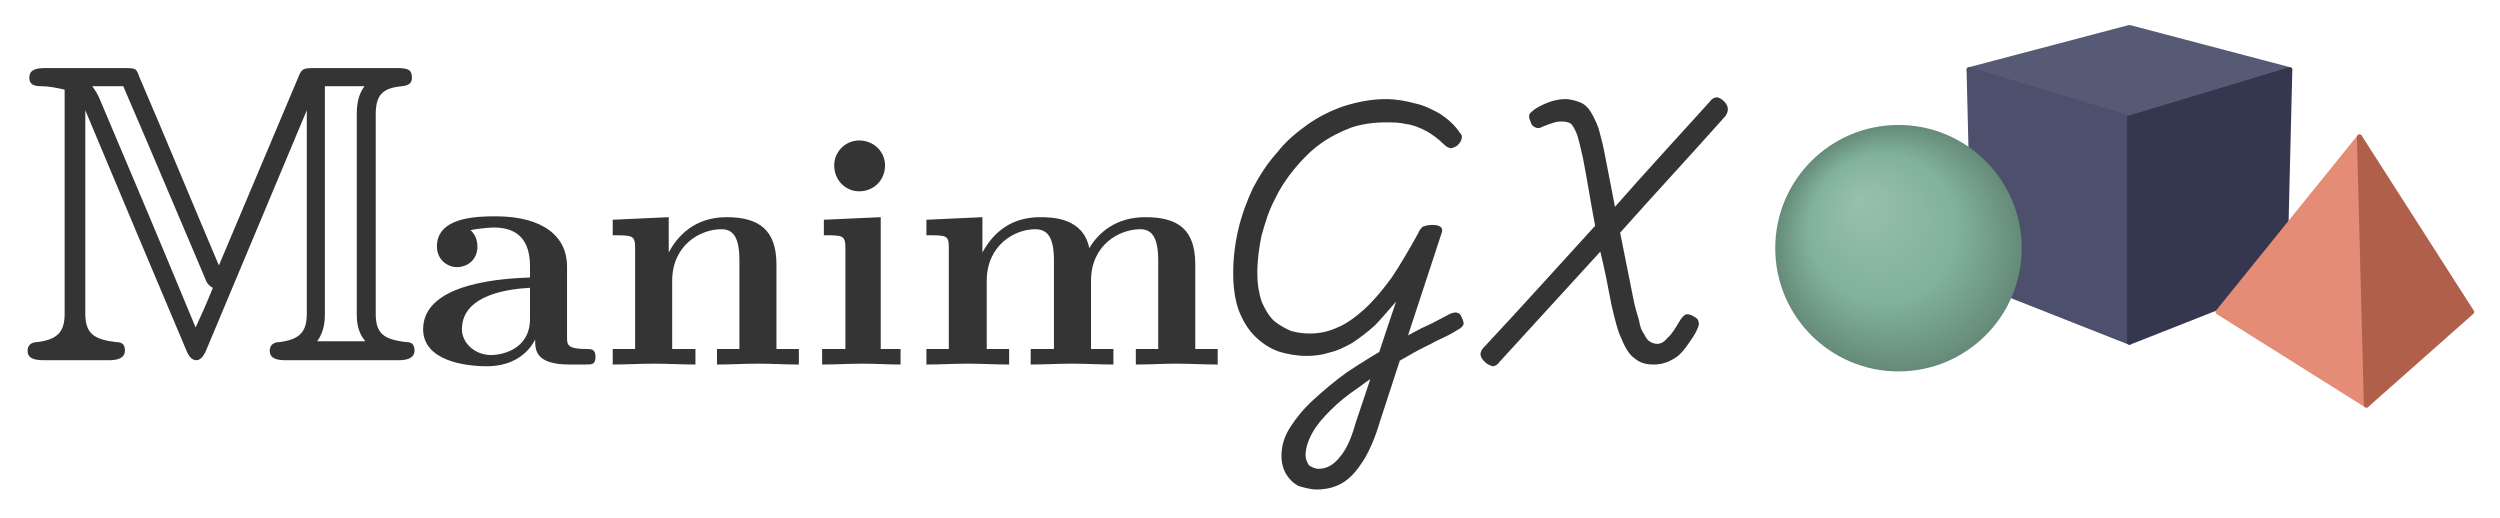
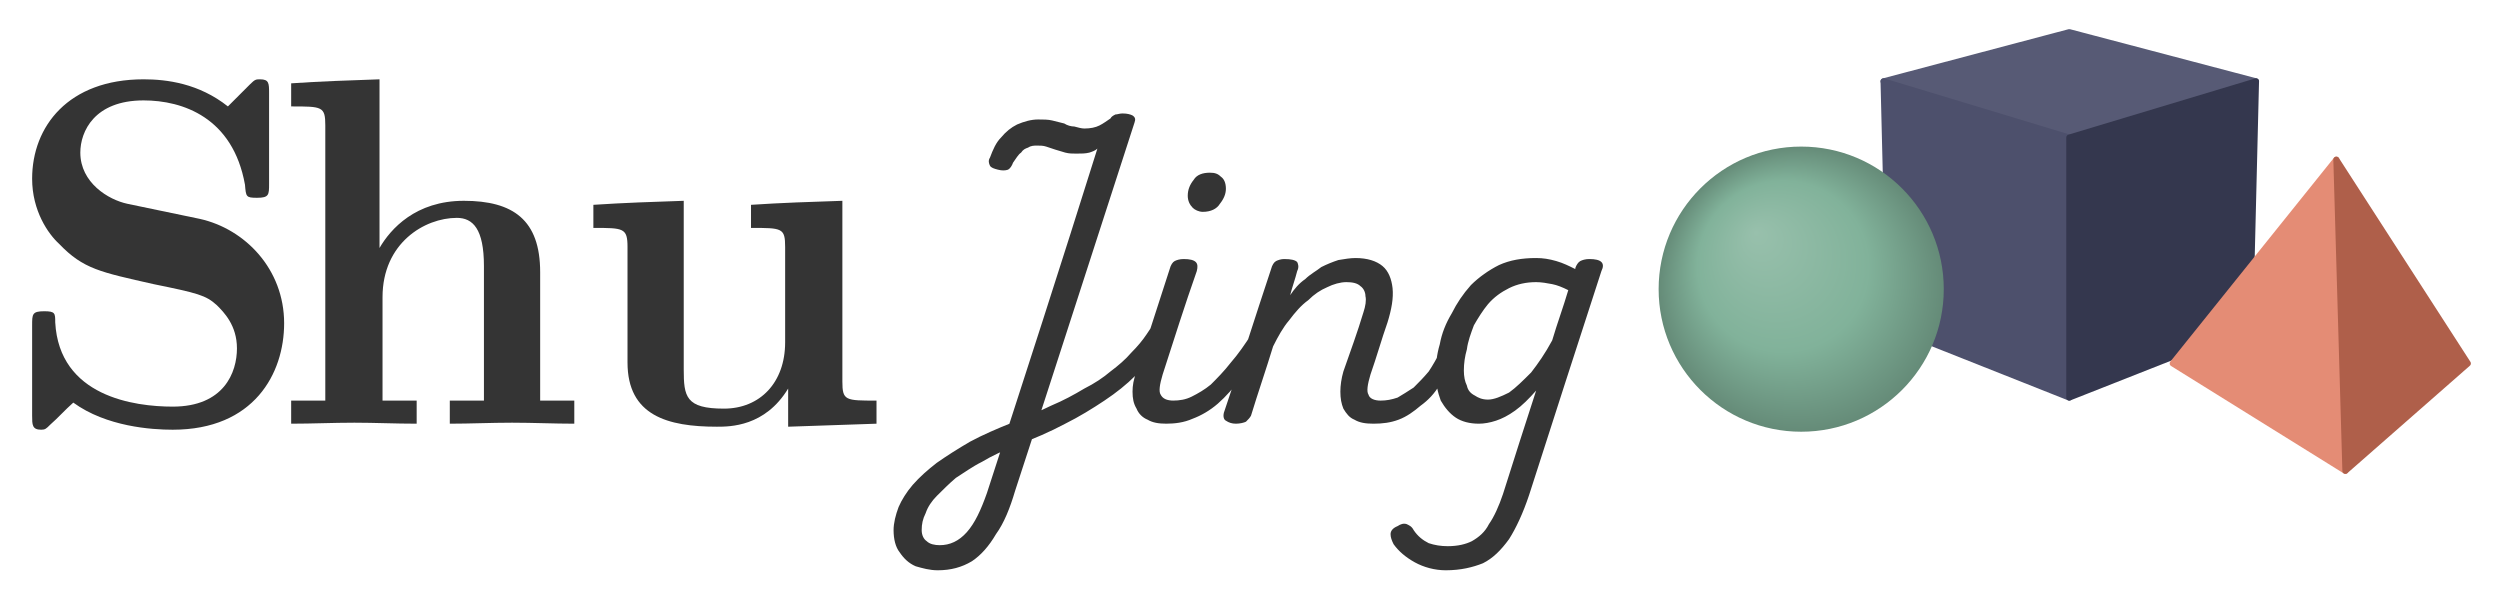
- <svg xmlns="http://www.w3.org/2000/svg" viewBox="0 0 290.1 60" width="290.1" height="60">
-   <path fill="#343434" d="M33.2 41.8C37.6 41.8 41.9 41.8 46.3 41.8C47.5 41.8 48.1 41.4 48.1 40.7C48.1 40 47.8 39.7 47.2 39.7C44.5 39.4 43.6 38.7 43.6 36.4C43.6 28.7 43.6 21 43.6 13.3C43.6 11.1 44.3 10.2 46.7 10C47.5 9.9 47.8 9.6 47.8 9C47.8 8 47.2 7.9 46 7.9C42.8 7.9 39.7 7.9 36.5 7.9C35.1 7.9 35 8 34.6 9C31.5 16.3 28.5 23.5 25.4 30.8C22.3 23.5 19.3 16.2 16.2 9C15.8 7.9 15.8 7.9 14.3 7.9C11.3 7.9 8.2 7.9 5.2 7.9C4 7.9 3.4 8.2 3.4 9C3.4 9.7 3.8 10 4.7 10C5.7 10 6.6 10.2 7.5 10.4C7.5 19.1 7.5 27.7 7.5 36.4C7.5 38.5 6.7 39.4 4.3 39.7C3.6 39.7 3.2 40.1 3.2 40.7C3.2 41.6 4 41.8 5.1 41.8C7.6 41.8 10.1 41.8 12.7 41.8C13.9 41.8 14.5 41.4 14.5 40.7C14.5 40 14.2 39.7 13.5 39.7C10.9 39.4 9.9 38.7 9.9 36.4C9.9 28.5 9.9 20.7 9.9 12.8C13.8 22.1 17.7 31.4 21.6 40.6C21.9 41.4 22.3 41.8 22.8 41.8C23.2 41.8 23.6 41.4 23.9 40.7C27.8 31.4 31.7 22.1 35.6 12.8C35.6 20.7 35.6 28.5 35.6 36.4C35.6 38.5 34.8 39.4 32.4 39.7C31.7 39.7 31.3 40.1 31.3 40.7C31.3 41.6 32.1 41.8 33.2 41.8ZM41.4 36.5C41.4 37.8 41.7 38.8 42.4 39.6C40.5 39.6 38.7 39.6 36.8 39.6C37.4 38.8 37.7 37.8 37.7 36.5C37.7 27.7 37.7 18.8 37.7 10C39.3 10 40.8 10 42.3 10C41.7 10.8 41.4 11.8 41.4 13.2C41.4 20.9 41.4 28.7 41.4 36.5ZM22.7 38C19.1 29.3 15.4 20.5 11.7 11.8C11.4 11 11 10.4 10.7 10C11.9 10 13.1 10 14.3 10C17.5 17.4 20.6 24.8 23.8 32.3C24 32.9 24.3 33.2 24.7 33.4C24.1 34.9 23.4 36.5 22.7 38ZM8.7 39.6C8.8 39.5 8.8 39.4 8.8 39.4C8.8 39.4 8.7 39.5 8.7 39.6C8.7 39.6 8.7 39.6 8.8 39.6C8.7 39.6 8.7 39.6 8.7 39.6Z" />
-   <path fill="#343434" d="M69.1 41.4C69.1 40.5 68.6 40.5 68.1 40.5C65.8 40.5 65.8 40 65.8 39.1C65.8 36.4 65.8 33.7 65.8 30.9C65.8 27.5 63.1 25.1 57.5 25.1C55.3 25.1 50.7 25.2 50.7 28.6C50.7 30.2 52 31 53 31C54.2 31 55.4 30.2 55.4 28.6C55.4 27.4 54.7 26.8 54.6 26.7C55.6 26.5 56.9 26.4 57.3 26.4C60.2 26.4 61.5 28 61.5 30.9C61.5 31.4 61.5 31.8 61.5 32.2C58.8 32.3 49.1 32.7 49.1 38.2C49.1 41.8 53.8 42.5 56.5 42.5C59.5 42.5 61.3 41 62.1 39.4C62.1 40.6 62.1 42.3 66.1 42.3C66.7 42.3 67.3 42.3 67.9 42.3C68.7 42.3 69.1 42.3 69.1 41.4ZM61.5 37C61.5 40.7 58 41.2 57 41.2C55.1 41.2 53.6 39.8 53.6 38.2C53.6 34 59.6 33.5 61.5 33.4C61.5 34.6 61.5 35.8 61.5 37ZM92.7 42.3C92.7 41.7 92.7 41.1 92.7 40.5C91.9 40.5 91 40.5 90.1 40.5C90.1 37.2 90.1 33.9 90.1 30.7C90.1 26.7 88.1 25.2 84.3 25.2C80.6 25.2 78.6 27.4 77.6 29.3C77.6 27.9 77.6 26.6 77.6 25.2C75.4 25.3 73.3 25.4 71.1 25.5C71.1 26.1 71.1 26.7 71.1 27.3C73.4 27.3 73.7 27.3 73.7 28.8C73.7 32.7 73.7 36.6 73.7 40.5C72.8 40.5 71.9 40.5 71.1 40.5C71.1 41.1 71.1 41.7 71.1 42.3C72.7 42.3 74.3 42.2 75.9 42.2C77.5 42.2 79.1 42.3 80.7 42.3C80.7 41.7 80.7 41.1 80.7 40.5C79.8 40.5 78.9 40.5 78 40.5C78 37.9 78 35.2 78 32.6C78 28.4 81.3 26.6 83.7 26.6C85 26.6 85.8 27.4 85.8 30.2C85.8 33.7 85.8 37.1 85.8 40.5C84.9 40.5 84 40.5 83.2 40.5C83.2 41.1 83.2 41.7 83.2 42.3C84.8 42.3 86.4 42.2 88 42.2C89.6 42.2 91.1 42.3 92.7 42.3ZM104.5 42.3C104.5 41.7 104.5 41.1 104.5 40.5C103.7 40.5 103 40.5 102.2 40.5C102.2 35.4 102.2 30.3 102.2 25.2C100 25.3 97.8 25.4 95.6 25.5C95.6 26.1 95.6 26.7 95.6 27.3C97.8 27.3 98.1 27.3 98.1 28.8C98.1 32.7 98.1 36.6 98.1 40.5C97.2 40.5 96.3 40.5 95.4 40.5C95.4 41.1 95.4 41.7 95.4 42.3C97 42.3 98.5 42.2 100.1 42.2C101.6 42.2 103 42.3 104.5 42.3ZM102.7 19.2C102.7 17.6 101.4 16.3 99.7 16.3C98.1 16.3 96.8 17.6 96.8 19.2C96.8 20.9 98.1 22.2 99.7 22.2C101.4 22.2 102.7 20.9 102.7 19.2ZM141.3 42.3C141.3 41.7 141.3 41.1 141.3 40.5C140.5 40.5 139.6 40.5 138.7 40.5C138.7 37.2 138.7 33.9 138.7 30.7C138.7 26.7 136.8 25.2 132.9 25.2C129.4 25.2 127.4 27.1 126.4 28.8C125.7 25.3 122.2 25.2 120.7 25.2C117.4 25.2 115.3 26.9 114 29.3C114 27.9 114 26.6 114 25.2C111.9 25.3 109.7 25.4 107.5 25.5C107.5 26.1 107.5 26.7 107.5 27.3C109.9 27.3 110.1 27.3 110.1 28.8C110.1 32.7 110.1 36.6 110.1 40.5C109.2 40.5 108.4 40.5 107.5 40.5C107.5 41.1 107.5 41.7 107.5 42.3C109.1 42.3 110.7 42.2 112.3 42.2C113.9 42.2 115.5 42.3 117.1 42.3C117.1 41.7 117.1 41.1 117.1 40.5C116.2 40.5 115.3 40.5 114.5 40.5C114.5 37.9 114.5 35.2 114.5 32.6C114.5 28.4 117.8 26.6 120.1 26.6C121.4 26.6 122.3 27.3 122.3 30.2C122.3 33.7 122.3 37.1 122.3 40.5C121.4 40.5 120.5 40.5 119.6 40.5C119.6 41.1 119.6 41.7 119.6 42.3C121.2 42.3 122.8 42.2 124.4 42.2C126 42.2 127.6 42.3 129.2 42.3C129.2 41.7 129.2 41.1 129.2 40.5C128.3 40.5 127.5 40.5 126.6 40.5C126.6 37.9 126.6 35.2 126.6 32.6C126.6 28.4 129.9 26.6 132.3 26.6C133.5 26.6 134.4 27.3 134.4 30.2C134.4 33.7 134.4 37.1 134.4 40.5C133.5 40.5 132.6 40.5 131.8 40.5C131.8 41.1 131.8 41.7 131.8 42.3C133.4 42.3 135 42.2 136.5 42.2C138.1 42.2 139.7 42.3 141.3 42.3Z" />
-   <path fill="#343434" d="M152.8 56.8C152.1 56.8 151.4 56.6 150.7 56.4C150.1 56.1 149.6 55.6 149.3 55.1C148.9 54.5 148.7 53.7 148.7 52.9C148.7 51.8 149 50.7 149.7 49.6C150.4 48.5 151.3 47.4 152.4 46.4C153.6 45.3 154.9 44.2 156.3 43.2C157.8 42.2 159.4 41.2 161 40.3C161.9 39.8 162.8 39.3 163.6 38.8C164.5 38.3 165.3 37.9 166.2 37.5C167 37.1 167.7 36.7 168.3 36.4C168.6 36.3 168.9 36.2 169.1 36.3C169.3 36.3 169.5 36.5 169.6 36.8C169.8 37.2 169.9 37.5 169.8 37.7C169.7 37.9 169.5 38.1 169.1 38.3C168.5 38.7 167.7 39.1 166.8 39.5C165.9 40 165 40.4 164.1 40.9C163.2 41.4 162.2 42 161.3 42.5C160 43.3 158.8 44.1 157.6 45C156.4 45.8 155.3 46.7 154.4 47.6C153.5 48.5 152.8 49.3 152.3 50.2C151.8 51.1 151.5 52 151.5 52.8C151.5 53.3 151.7 53.7 151.9 54C152.2 54.2 152.6 54.4 153 54.4C154 54.4 154.8 53.9 155.5 53C156.2 52.2 156.8 50.9 157.3 49.1C158.9 44.4 160.4 39.7 162 35C161.1 36 160.3 37 159.5 37.8C158.6 38.6 157.8 39.2 156.9 39.8C156 40.3 155.2 40.7 154.3 40.9C153.4 41.2 152.5 41.3 151.6 41.3C150.5 41.3 149.4 41.1 148.4 40.8C147.3 40.4 146.4 39.8 145.6 39C144.8 38.2 144.2 37.2 143.7 35.9C143.3 34.7 143.1 33.3 143.1 31.7C143.1 30 143.3 28.3 143.7 26.6C144.1 24.9 144.7 23.3 145.4 21.8C146.2 20.3 147.1 18.9 148.2 17.7C149.2 16.4 150.4 15.4 151.8 14.4C153.1 13.5 154.5 12.8 156 12.3C157.6 11.8 159.2 11.5 160.8 11.5C162 11.5 163.1 11.7 164.2 12C165.2 12.2 166.2 12.7 167.1 13.2C168 13.8 168.8 14.5 169.4 15.4C169.6 15.6 169.7 15.8 169.6 16.1C169.6 16.3 169.4 16.6 169.1 16.9C168.8 17.1 168.5 17.2 168.3 17.2C168 17.1 167.8 17 167.6 16.8C166.9 16.1 166.2 15.6 165.5 15.2C164.7 14.8 164 14.5 163.2 14.4C162.4 14.2 161.6 14.2 160.8 14.2C159.4 14.2 158 14.4 156.8 14.8C155.5 15.3 154.3 15.9 153.2 16.7C152.1 17.5 151.1 18.5 150.2 19.6C149.3 20.7 148.5 21.9 147.9 23.2C147.2 24.5 146.8 25.9 146.4 27.3C146.1 28.7 145.9 30.2 145.9 31.7C145.9 33 146.1 34.1 146.4 35C146.8 35.9 147.2 36.6 147.8 37.2C148.4 37.7 149.1 38.1 149.8 38.4C150.5 38.6 151.2 38.7 152 38.7C153.1 38.7 154.1 38.5 155.2 38C156.2 37.6 157.3 36.8 158.3 35.9C159.4 34.9 160.4 33.7 161.5 32.2C162.5 30.7 163.5 29 164.6 27C164.7 26.7 164.9 26.5 165.1 26.3C165.4 26.2 165.7 26.1 166.2 26.1C167.1 26.1 167.5 26.4 167.3 27C164.9 34.3 162.5 41.6 160.1 49C159.6 50.7 159 52.1 158.3 53.3C157.6 54.4 156.9 55.3 156 55.9C155.1 56.5 154 56.8 152.8 56.8ZM191.9 42.3C191 42.3 190.3 42.1 189.7 41.6C189.1 41.2 188.6 40.4 188.2 39.4C187.7 38.4 187.4 37.1 187 35.4C186.6 33.3 186.2 31.2 185.7 29.2C181.8 33.5 177.9 37.7 174 42C173.8 42.3 173.5 42.5 173.2 42.5C172.9 42.4 172.6 42.3 172.3 42C172 41.7 171.8 41.4 171.8 41.1C171.8 40.9 171.9 40.6 172.1 40.4C176.5 35.7 180.8 30.9 185.1 26.2C184.6 23.6 184.2 21 183.7 18.4C183.4 17.1 183.2 16.2 183 15.6C182.7 14.9 182.5 14.5 182.2 14.3C182 14.2 181.7 14.1 181.3 14.1C181 14.1 180.6 14.1 180.1 14.3C179.7 14.4 179.3 14.6 179 14.7C178.7 14.9 178.4 14.9 178.2 14.8C177.9 14.7 177.7 14.5 177.6 14.1C177.4 13.7 177.4 13.4 177.5 13.2C177.7 13 177.9 12.8 178.2 12.6C178.7 12.3 179.3 12 179.9 11.8C180.5 11.6 181.1 11.5 181.6 11.5C182.3 11.5 182.9 11.7 183.4 11.9C183.9 12.1 184.3 12.5 184.6 13C184.9 13.5 185.2 14.1 185.5 14.9C185.7 15.7 186 16.7 186.2 17.8C186.6 19.9 187 21.9 187.4 24C191 19.9 194.7 15.9 198.4 11.8C198.6 11.5 198.9 11.3 199.2 11.3C199.5 11.3 199.8 11.5 200.1 11.8C200.4 12.1 200.5 12.4 200.5 12.7C200.5 12.9 200.4 13.3 200.1 13.6C196.1 18.1 192 22.5 188 27C188.5 29.5 189 32 189.5 34.5C189.7 35.6 190 36.5 190.2 37.2C190.3 37.9 190.5 38.4 190.8 38.8C191 39.2 191.2 39.5 191.4 39.6C191.7 39.8 192 39.9 192.3 39.9C192.7 39.9 193.1 39.7 193.5 39.2C194 38.8 194.4 38.1 195 37.1C195.2 36.8 195.4 36.6 195.6 36.5C195.8 36.4 196.2 36.5 196.5 36.7C196.9 36.9 197.1 37.1 197.1 37.4C197.2 37.6 197.1 37.9 196.9 38.3C196.6 39 196.1 39.6 195.7 40.2C195.2 40.9 194.7 41.4 194.1 41.7C193.4 42.1 192.7 42.3 191.9 42.3Z" />
-   <path fill="#575a75" stroke="#575a75" stroke-width="0.6" stroke-linejoin="round" d="M228.5 8.1L247.1 13.7L265.7 8.1L247.1 3.2Z" />
-   <path fill="#4d506c" stroke="#4d506c" stroke-width="0.6" stroke-linejoin="round" d="M229.1 32.6L247.1 39.7L247.1 13.7L228.5 8.1Z" />
-   <path fill="#34374e" stroke="#34374e" stroke-width="0.6" stroke-linejoin="round" d="M247.1 39.7L265.1 32.6L265.7 8.1L247.1 13.7Z" />
-   <path fill="#e48c75" stroke="#e48c75" stroke-width="0.6" stroke-linejoin="round" d="M257.4 36.2L274.6 47L273.8 15.9Z" />
-   <path fill="#af5f4a" stroke="#af5f4a" stroke-width="0.6" stroke-linejoin="round" d="M274.6 47L286.8 36.2L273.8 15.9Z" />
+ <svg xmlns="http://www.w3.org/2000/svg" viewBox="0 0 249 60" width="249" height="60">
+   <path fill="#343434" d="M28.3 32.2C28.3 26.8 24.4 22.8 19.9 21.8C17.5 21.3 15.1 20.8 12.7 20.3C10.8 19.9 8 18.2 8 15.2C8 13.1 9.4 10 14.3 10C18.2 10 23.2 11.7 24.4 18.4C24.5 19.6 24.5 19.7 25.6 19.7C26.8 19.7 26.8 19.4 26.8 18.3C26.8 15.3 26.8 12.3 26.8 9.3C26.8 8.3 26.8 7.9 25.9 7.9C25.5 7.9 25.4 7.9 24.9 8.4C24.2 9.1 23.4 9.9 22.7 10.6C19.8 8.3 16.6 7.9 14.3 7.9C6.8 7.9 3.2 12.6 3.2 17.8C3.2 21 4.8 23.3 5.9 24.3C8.3 26.8 10 27.1 15.3 28.3C19.7 29.2 20.5 29.4 21.6 30.4C22.3 31.1 23.6 32.4 23.6 34.7C23.6 37.1 22.3 40.5 17.2 40.5C13.4 40.5 5.9 39.5 5.5 32.1C5.5 31.2 5.5 31 4.4 31C3.2 31 3.2 31.3 3.2 32.4C3.2 35.4 3.2 38.4 3.2 41.4C3.2 42.3 3.2 42.8 4.1 42.8C4.5 42.8 4.6 42.7 5 42.3C5.8 41.6 6.5 40.8 7.3 40.1C10.6 42.5 15.1 42.8 17.2 42.8C25.3 42.8 28.3 37.2 28.3 32.2Z" />
+   <path fill="#343434" d="M57.2 42.2C57.2 41.5 57.2 40.7 57.2 39.9C56.1 39.9 55 39.9 53.8 39.9C53.8 35.6 53.8 31.4 53.8 27.1C53.8 21.9 51.1 20 46.2 20C41.4 20 38.9 22.8 37.8 24.7C37.8 24.7 37.8 24.7 37.8 24.7C37.8 19.1 37.8 13.5 37.8 7.9C34.9 8 31.9 8.1 29 8.3C29 9.1 29 9.8 29 10.6C32.1 10.6 32.4 10.6 32.4 12.5C32.4 21.7 32.4 30.8 32.4 39.9C31.3 39.9 30.2 39.9 29 39.9C29 40.7 29 41.5 29 42.2C31.1 42.2 33.2 42.1 35.3 42.1C37.3 42.1 39.4 42.2 41.5 42.2C41.5 41.5 41.5 40.7 41.5 39.9C40.4 39.9 39.2 39.9 38.1 39.9C38.1 36.5 38.1 33 38.1 29.6C38.1 24.2 42.3 21.7 45.5 21.7C47.1 21.7 48.2 22.8 48.2 26.5C48.2 31 48.2 35.4 48.2 39.9C47 39.9 45.9 39.9 44.8 39.9C44.8 40.7 44.8 41.5 44.8 42.2C46.8 42.2 48.9 42.1 51 42.1C53.1 42.1 55.2 42.2 57.2 42.2ZM87.3 42.2C87.3 41.5 87.3 40.7 87.3 39.9C84.2 39.9 83.9 39.9 83.9 38C83.9 32 83.9 26 83.9 20C80.8 20.1 77.8 20.2 74.8 20.4C74.8 21.1 74.8 21.9 74.8 22.7C77.9 22.7 78.2 22.7 78.2 24.6C78.2 27.8 78.2 30.9 78.2 34.1C78.2 38.1 75.7 40.7 72.1 40.7C68.3 40.7 68.1 39.5 68.1 36.8C68.1 31.2 68.1 25.6 68.1 20C65.1 20.1 62.1 20.2 59.1 20.4C59.1 21.1 59.1 21.9 59.1 22.7C62.1 22.7 62.5 22.7 62.5 24.6C62.5 28.5 62.5 32.3 62.5 36.1C62.5 41.4 66.5 42.5 71.4 42.5C72.7 42.5 76.2 42.5 78.5 38.7C78.5 40 78.5 41.2 78.5 42.5C81.4 42.4 84.4 42.3 87.3 42.2Z" />
+   <path fill="#343434" d="M93.4 56.8C92.6 56.8 91.9 56.6 91.2 56.4C90.5 56.1 90 55.6 89.6 55C89.2 54.5 89 53.7 89 52.8C89 52.4 89.1 52.2 89.4 52C89.7 51.8 90 51.7 90.4 51.6C90.8 51.6 91.1 51.7 91.4 51.9C91.7 52.1 91.8 52.4 91.8 52.8C91.8 53.3 92 53.7 92.3 53.9C92.6 54.2 93.1 54.3 93.6 54.3C94.6 54.3 95.5 53.9 96.3 53C97.1 52.1 97.7 50.8 98.3 49.1C102 37.7 105.7 26.3 109.3 14.8C109.1 15 108.8 15.1 108.5 15.2C108.1 15.3 107.7 15.3 107.2 15.3C106.8 15.3 106.5 15.3 106.1 15.2C105.8 15.1 105.4 15 105.1 14.9C104.8 14.8 104.5 14.7 104.2 14.6C103.9 14.5 103.6 14.5 103.3 14.5C103 14.5 102.7 14.5 102.4 14.7C102.1 14.8 101.9 14.9 101.7 15.2C101.4 15.4 101.2 15.8 100.9 16.2C100.8 16.5 100.6 16.8 100.4 16.9C100.1 17 99.8 17 99.4 16.9C99 16.8 98.7 16.7 98.6 16.5C98.5 16.3 98.4 16 98.6 15.7C98.9 14.9 99.2 14.2 99.7 13.7C100.2 13.1 100.7 12.7 101.3 12.4C102 12.1 102.7 11.9 103.4 11.9C103.9 11.9 104.4 11.9 104.8 12C105.2 12.1 105.6 12.2 106 12.3C106.3 12.5 106.7 12.6 107 12.6C107.4 12.7 107.7 12.8 108 12.8C108.6 12.8 109.1 12.7 109.5 12.5C109.9 12.3 110.3 12 110.6 11.8C110.7 11.6 110.9 11.5 111.1 11.4C111.3 11.4 111.5 11.3 111.8 11.3C112.3 11.3 112.6 11.4 112.8 11.5C113.1 11.7 113.1 11.9 113 12.2C109 24.5 105.1 36.7 101.1 48.9C100.6 50.6 100 52.1 99.2 53.2C98.5 54.4 97.7 55.3 96.8 55.9C95.8 56.5 94.7 56.8 93.4 56.8ZM89 52.8C89 52.1 89.2 51.3 89.5 50.5C89.8 49.8 90.3 49 90.9 48.3C91.6 47.5 92.4 46.8 93.3 46.1C94.3 45.4 95.4 44.7 96.6 44C97.9 43.3 99.3 42.7 100.8 42.1C102.2 41.5 103.5 41 104.7 40.4C105.9 39.9 107 39.3 108 38.7C109 38.2 109.9 37.6 110.6 37C111.4 36.4 112.1 35.8 112.7 35.1C113.3 34.5 113.8 33.9 114.2 33.3C114.7 32.6 115 32 115.3 31.3C115.4 30.9 115.6 30.7 115.9 30.7C116.2 30.7 116.5 30.8 116.7 31.1C116.9 31.3 116.9 31.6 116.7 31.9C116.4 32.9 115.9 33.9 115.3 34.8C114.7 35.7 113.9 36.6 113.1 37.4C112.2 38.3 111.2 39.1 110 39.9C108.8 40.7 107.5 41.5 106.1 42.2C104.6 43 103 43.7 101.1 44.4C99.9 44.9 98.8 45.4 97.8 46C96.8 46.5 96 47.1 95.2 47.6C94.5 48.2 93.9 48.8 93.3 49.4C92.8 49.9 92.4 50.5 92.2 51.1C91.9 51.7 91.8 52.2 91.8 52.8C91.8 53.2 91.7 53.5 91.4 53.7C91.1 53.9 90.8 54 90.4 54C90 54 89.7 53.9 89.4 53.7C89.1 53.5 89 53.2 89 52.8ZM116.2 42.2C115.4 42.2 114.8 42.1 114.3 41.8C113.8 41.6 113.4 41.2 113.2 40.7C112.9 40.2 112.8 39.7 112.8 39C112.8 38.4 112.9 37.8 113.2 37C114.3 33.6 115.4 30.2 116.5 26.8C116.6 26.4 116.8 26.1 117 26C117.2 25.9 117.5 25.8 117.9 25.8C118.5 25.8 118.9 25.9 119.1 26.1C119.3 26.3 119.3 26.6 119.2 27C118 30.4 116.9 33.9 115.8 37.3C115.5 38.3 115.4 39 115.6 39.3C115.8 39.7 116.2 39.9 116.9 39.9C117.2 39.9 117.4 40 117.5 40.3C117.6 40.5 117.6 40.8 117.6 41.1C117.5 41.4 117.4 41.6 117.2 41.9C116.9 42.1 116.6 42.2 116.2 42.2ZM119.8 21.1C119.4 21.1 119 20.9 118.8 20.7C118.5 20.4 118.3 20 118.3 19.5C118.3 18.9 118.5 18.4 118.9 17.9C119.2 17.4 119.8 17.2 120.5 17.2C121 17.2 121.3 17.3 121.6 17.6C121.9 17.8 122.1 18.2 122.1 18.8C122.1 19.3 121.9 19.8 121.5 20.3C121.2 20.8 120.6 21.1 119.8 21.1ZM116.1 42.2C115.8 42.2 115.6 42.1 115.5 41.9C115.4 41.6 115.3 41.4 115.4 41.1C115.4 40.8 115.6 40.5 115.8 40.3C116.1 40 116.4 39.9 116.8 39.9C117.5 39.9 118.1 39.8 118.7 39.5C119.3 39.2 120 38.8 120.6 38.3C121.2 37.7 121.9 37 122.6 36.1C123.3 35.3 124 34.3 124.7 33.2C124.9 32.9 125.1 32.8 125.4 32.8C125.6 32.8 125.8 32.9 125.9 33.1C126.1 33.3 126.1 33.5 125.9 33.8C125.2 35.2 124.4 36.5 123.7 37.5C122.9 38.6 122.1 39.5 121.3 40.2C120.5 40.9 119.6 41.4 118.8 41.7C117.9 42.1 117 42.2 116.1 42.2ZM136.8 42.2C136 42.2 135.4 42.1 134.9 41.8C134.4 41.6 134.1 41.2 133.8 40.7C133.6 40.2 133.5 39.7 133.5 39C133.5 38.4 133.6 37.7 133.8 37C134.5 35 135.2 33.1 135.8 31.1C136 30.5 136.1 29.9 136 29.5C136 29.1 135.8 28.7 135.5 28.5C135.2 28.2 134.7 28.1 134.1 28.1C133.5 28.1 132.8 28.3 132.2 28.6C131.5 28.9 130.9 29.3 130.3 29.9C129.6 30.4 129 31.1 128.4 31.9C127.8 32.6 127.3 33.5 126.8 34.5C126.1 36.8 125.3 39.1 124.6 41.4C124.5 41.6 124.3 41.8 124.1 42C123.9 42.1 123.5 42.2 123.1 42.2C122.7 42.2 122.4 42.1 122.1 41.9C121.9 41.8 121.8 41.5 121.9 41.1C123.5 36.4 125 31.6 126.6 26.8C126.7 26.4 126.9 26.1 127.1 26C127.3 25.9 127.6 25.8 127.9 25.8C128.6 25.8 129 25.9 129.2 26.1C129.3 26.3 129.4 26.6 129.2 27C129 27.8 128.7 28.6 128.5 29.4C128.9 28.8 129.4 28.2 130 27.8C130.5 27.3 131.1 27 131.6 26.6C132.2 26.3 132.7 26.1 133.3 25.9C133.9 25.8 134.5 25.7 135 25.7C136.2 25.7 137.1 26 137.7 26.5C138.3 27 138.6 27.8 138.7 28.7C138.8 29.7 138.6 30.8 138.2 32.1C137.6 33.8 137.1 35.6 136.5 37.3C136.2 38.3 136.1 39 136.3 39.3C136.4 39.7 136.9 39.9 137.5 39.9C137.8 39.9 138 40 138.2 40.3C138.3 40.5 138.3 40.8 138.3 41.1C138.2 41.4 138.1 41.6 137.8 41.9C137.6 42.1 137.3 42.2 136.8 42.2ZM136.8 42.2C136.5 42.2 136.3 42.1 136.2 41.9C136.1 41.6 136 41.4 136.1 41.1C136.1 40.8 136.3 40.5 136.5 40.3C136.8 40 137.1 39.9 137.5 39.9C138.1 39.9 138.6 39.8 139.2 39.6C139.7 39.3 140.2 39 140.8 38.6C141.3 38.1 141.8 37.6 142.3 37C142.7 36.4 143.1 35.7 143.5 34.9C143.6 34.6 143.7 34.5 144 34.5C144.3 34.5 144.5 34.6 144.7 34.8C144.9 35 144.9 35.2 144.9 35.5C144.5 36.6 144 37.5 143.4 38.3C142.9 39.2 142.2 39.9 141.5 40.4C140.8 41 140.1 41.5 139.3 41.8C138.5 42.1 137.7 42.2 136.8 42.2ZM144 56.8C142.9 56.8 141.8 56.5 140.9 56C140 55.5 139.3 54.9 138.8 54.2C138.6 53.8 138.5 53.5 138.5 53.2C138.5 52.9 138.7 52.6 139.2 52.4C139.5 52.2 139.8 52.1 140.1 52.2C140.3 52.3 140.6 52.4 140.8 52.8C141.2 53.4 141.7 53.8 142.3 54.1C142.9 54.3 143.5 54.4 144.2 54.4C145.2 54.4 146 54.2 146.6 53.9C147.3 53.5 147.9 53 148.3 52.2C148.8 51.5 149.3 50.4 149.7 49.2C150.8 45.7 151.9 42.3 153 38.9C152.3 39.7 151.6 40.4 150.9 40.9C150.2 41.4 149.6 41.7 149 41.9C148.4 42.1 147.8 42.2 147.3 42.2C146.4 42.2 145.6 42 145 41.6C144.4 41.2 143.9 40.6 143.5 39.9C143.2 39.1 143 38.2 143 37.2C143 36.3 143.1 35.3 143.4 34.3C143.6 33.2 144 32.2 144.6 31.2C145.1 30.2 145.7 29.3 146.5 28.4C147.3 27.6 148.3 26.9 149.3 26.4C150.4 25.9 151.6 25.7 153 25.7C153.7 25.7 154.3 25.8 155 26C155.7 26.2 156.3 26.5 156.9 26.8C156.9 26.8 156.9 26.8 156.9 26.7C157 26.4 157.2 26.1 157.4 26C157.6 25.9 157.9 25.8 158.3 25.8C158.9 25.8 159.3 25.9 159.5 26.1C159.7 26.3 159.7 26.6 159.5 27C157.1 34.4 154.7 41.8 152.3 49.3C151.7 51.1 151 52.6 150.3 53.7C149.5 54.8 148.7 55.6 147.7 56.1C146.7 56.5 145.5 56.8 144 56.8ZM148.2 39.8C148.8 39.8 149.5 39.5 150.3 39.1C151 38.6 151.7 37.9 152.5 37.1C153.2 36.2 153.9 35.2 154.6 33.9C155.1 32.2 155.7 30.6 156.2 28.9C155.6 28.6 155.1 28.4 154.6 28.3C154.1 28.2 153.5 28.1 153 28.1C152 28.1 151.1 28.3 150.3 28.7C149.5 29.1 148.8 29.6 148.2 30.3C147.7 30.9 147.2 31.7 146.8 32.4C146.5 33.2 146.2 34 146.1 34.8C145.9 35.5 145.8 36.2 145.8 36.9C145.8 37.5 145.9 38 146.1 38.4C146.2 38.9 146.5 39.2 146.9 39.4C147.2 39.6 147.6 39.8 148.2 39.8Z" />
+   <path fill="#575a75" stroke="#575a75" stroke-width="0.6" stroke-linejoin="round" d="M187.6 8.1L206.1 13.7L224.7 8.1L206.1 3.2Z" />
+   <path fill="#4d506c" stroke="#4d506c" stroke-width="0.6" stroke-linejoin="round" d="M188.2 32.5L206.1 39.6L206.1 13.7L187.6 8.1Z" />
+   <path fill="#34374e" stroke="#34374e" stroke-width="0.6" stroke-linejoin="round" d="M206.1 39.6L224.1 32.5L224.7 8.1L206.1 13.7Z" />
+   <path fill="#e48c75" stroke="#e48c75" stroke-width="0.6" stroke-linejoin="round" d="M216.4 36.2L233.6 46.9L232.7 15.9Z" />
+   <path fill="#af5f4a" stroke="#af5f4a" stroke-width="0.6" stroke-linejoin="round" d="M233.6 46.9L245.8 36.2L232.7 15.9Z" />
  <defs>
    <radialGradient id="ball-light-still" cx="0.5" cy="0.5" r="0.5" fx="0.34" fy="0.3">
      <stop offset="0" stop-color="#98c0ac" />
      <stop offset="0.6" stop-color="#81b29a" />
      <stop offset="1" stop-color="#658b78" />
    </radialGradient>
  </defs>
-   <circle cx="220.3" cy="28.8" r="14.3" fill="url(#ball-light-still)" />
+   <circle cx="179.4" cy="28.8" r="14.2" fill="url(#ball-light-still)" />
</svg>
